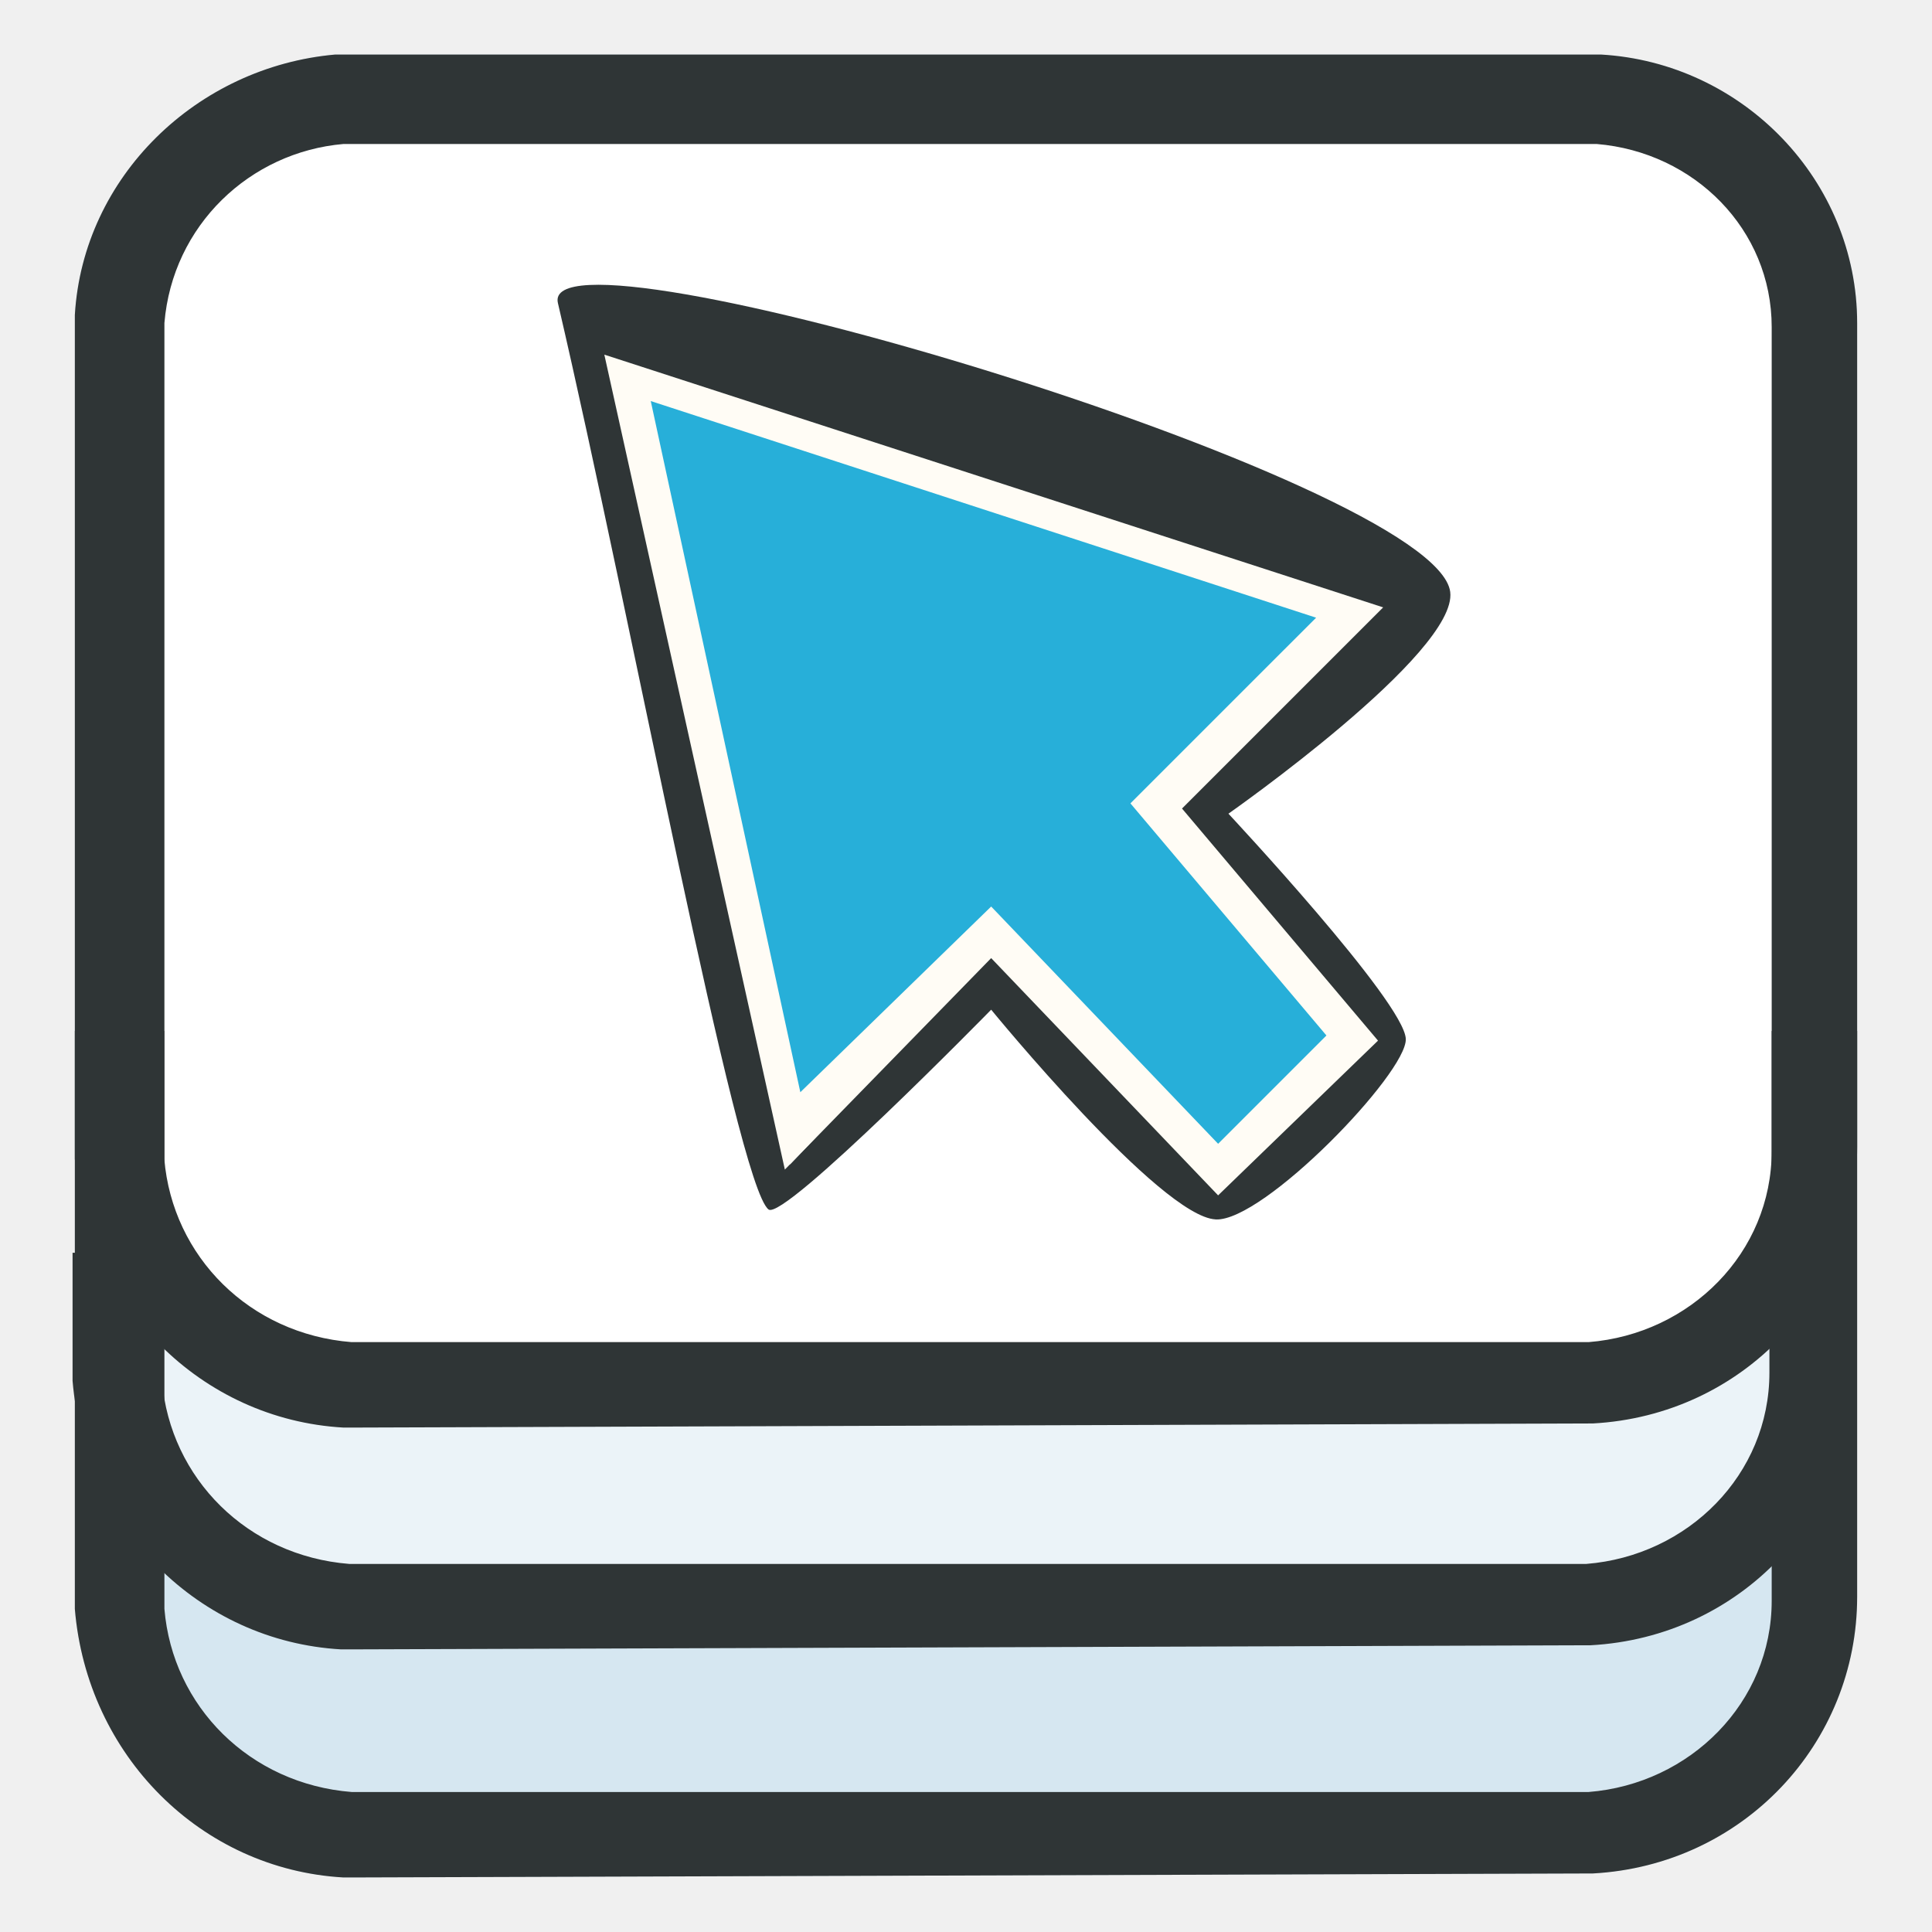
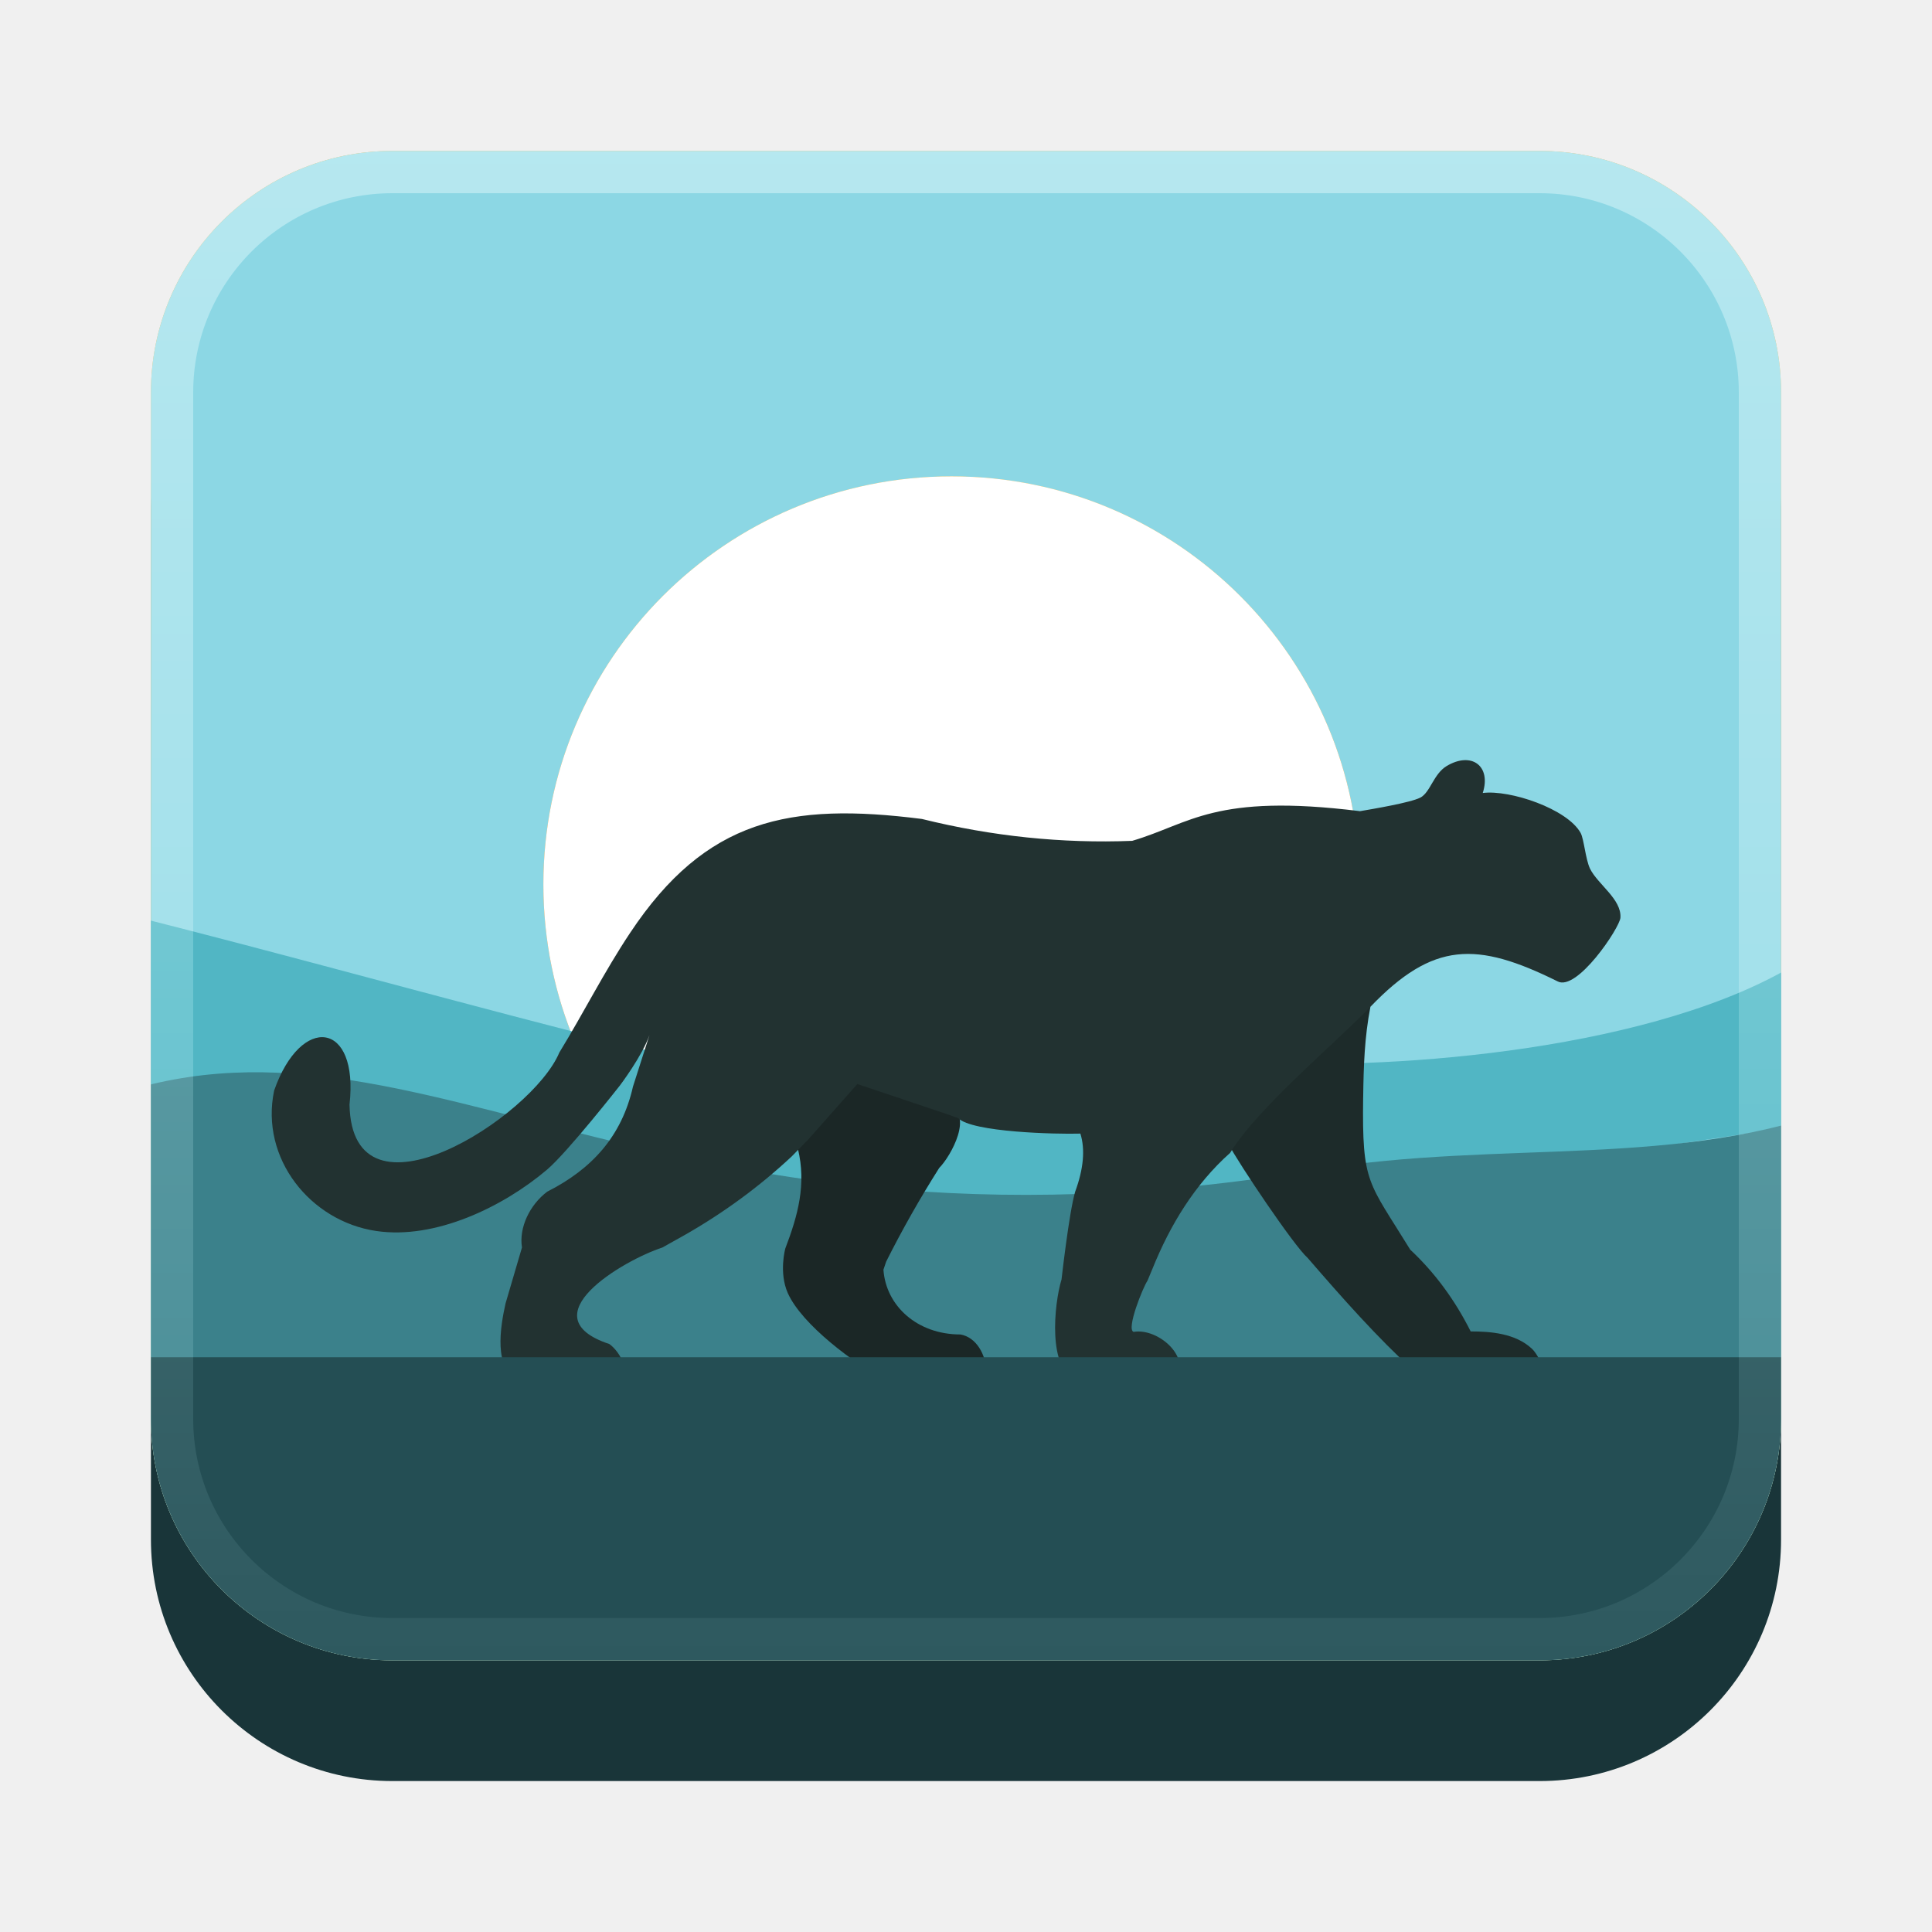
- <svg xmlns="http://www.w3.org/2000/svg" width="64" height="64" viewBox="0 0 16.933 16.933" version="1.1" id="svg1" xml:space="preserve">
-   <defs id="defs1">
-     <linearGradient id="SVGID_00000129901450951144020920000007753056098303935627_" gradientUnits="userSpaceOnUse" x1="-434.028" y1="-74.135" x2="-434.028" y2="-49.801" gradientTransform="matrix(1,0,0,-1,147.1189,-149.07)">
-       <stop offset="0" style="stop-color:#27AFD9" id="stop80" />
-       <stop offset="1" style="stop-color:#42BDD9" id="stop81" />
+ <svg xmlns="http://www.w3.org/2000/svg" fill="none" viewBox="0 0 64 64">
+   <rect x="5" y="9" width="54" height="50" rx="8" fill="#193539" />
+   <rect x="5" y="5" width="54" height="50" rx="8" fill="url(#d)" />
+   <rect x="5" y="5" width="54" height="50" rx="8" fill="#8CD7E4" />
+   <mask id="e" x="5" y="5" width="54" height="50" style="mask-type:alpha" maskUnits="userSpaceOnUse">
+     <rect x="5" y="5" width="54" height="50" rx="8" fill="url(#c)" />
+   </mask>
+   <g mask="url(#e)">
+     <circle cx="31.52" cy="29.3" r="13.52" fill="url(#b)" />
+     <circle cx="31.52" cy="29.3" r="13.52" fill="#fff" />
+     <path d="m31.73 36.59c-3.024 0.648-20.88-4.77-29.43-6.75l-3.78 6.75c7.47 0.36 23.436 1.512 27.54 3.24s25.83-1.26 36.18-2.97c0.81-3.24 1.728-9.018-1.08-6.21-3.51 3.51-12.15 4.59-17.55 4.59s-8.1 0.54-11.88 1.35z" fill="#51B6C4" />
+     <path d="m61.16 36.59c-5.4 2.16-11.477 1.148-17.55 2.16-22.68 3.78-30.429-6.836-41.31-1.89l-3.78 8.37c7.47 0.36 23.436 1.512 27.54 3.24s25.83-1.26 36.18-2.97l0.008-0.032c0.814-3.255 2.587-10.348-1.088-8.878z" fill="#3B818B" />
+     <path d="m45.156 36.356c-0.038 2.871 0.163 2.765 1.56 5.041 0.807 0.754 1.474 1.656 2.002 2.708 0.658 0 1.479 0.062 2.026 0.571 0.23 0.216 0.557 0.879 0.173 1.042h-3.481l-0.542-0.25c-1.3-1.188-2.43-2.474-3.572-3.793-0.464-0.412-2.279-3.115-2.624-3.773l0.137-0.111 0.13-0.432c1.407-1.229 2.708-2.554 3.995-3.903l0.437-0.106c-0.197 1.018-0.226 1.968-0.24 3.001v0.005z" fill="#1D2B2A" />
+     <path d="m31.113 38.689c-0.639 1.008-1.224 2.041-1.757 3.102l-0.091 0.269c0.082 1.191 1.111 2.146 2.55 2.146 0.514 0.086 0.859 0.659 0.859 1.268 0.067 0.365-0.182 0.23-0.413 0.24-0.975 0.038-1.968 0-2.948 0-0.999-0.538-2.746-1.824-3.217-2.881-0.301-0.683-0.082-1.474-0.082-1.474 0.422-1.109 0.701-2.127 0.418-3.303l-0.137-0.153 2.024-2.253c1.037 0.293 2.031 0.682 3.068 0.979 0.905 0.25 0.104 1.686-0.274 2.06z" fill="#1B2726" />
+     <path d="m45.036 26.874c0.447-0.077 1.68-0.283 2.012-0.451 0.331-0.168 0.437-0.783 0.874-1.047 0.826-0.494 1.484 0 1.196 0.893 0.907-0.115 2.799 0.528 3.241 1.32 0.111 0.197 0.163 0.874 0.312 1.186 0.255 0.519 1.047 1.008 1.008 1.623-0.019 0.331-1.445 2.468-2.088 2.108-2.674-1.325-4.115-1.32-6.194 0.845-1.139 1.185-3.738 3.352-4.648 4.84-1.171 1.042-1.988 2.391-2.569 3.831l-0.168 0.403c-0.149 0.216-0.711 1.608-0.461 1.695 0.84-0.139 1.959 0.893 1.359 1.594-1.08 0-2.16 0.01-3.241 0-0.975-0.312-0.754-2.516-0.504-3.332 0 0 0.248-2.212 0.451-2.905 0.279-0.758 0.336-1.402 0.173-1.925-0.802 0.024-3.587-0.043-4.052-0.514l-0.389-0.139-2.948-0.989-1.618 1.829-0.557 0.571c-1.08 1.008-2.276 1.882-3.562 2.612l-0.72 0.403c-1.306 0.427-4.475 2.295-1.757 3.198 0.365 0.259 0.768 1.018 0.24 1.186h-3.241c-0.85-0.336-0.61-1.767-0.437-2.535l0.543-1.849c-0.105-0.666 0.26-1.413 0.835-1.849 1.479-0.749 2.468-1.829 2.842-3.481l0.547-1.709c-0.238 0.693-0.979 1.671-0.979 1.671s-1.724 2.199-2.41 2.785c-1.46 1.24-3.712 2.327-5.665 2.036-2.176-0.321-3.852-2.401-3.38-4.652 0.89-2.544 2.811-2.304 2.497 0.466 0.082 4.23 6.054 0.427 6.952-1.728 0.803-1.311 1.487-2.677 2.343-3.961 2.511-3.779 5.277-4.331 9.665-3.774 2.324 0.576 4.648 0.816 6.967 0.725 1.925-0.565 2.715-1.584 7.538-0.984l-0.005 0.005z" fill="#223231" />
+     <rect x="-1.48" y="44.96" width="66.42" height="15.66" fill="#244E54" />
+   </g>
+   <rect x="5.7" y="5.7" width="52.6" height="48.6" rx="7.3" stroke="url(#a)" stroke-width="1.4" style="mix-blend-mode:soft-light" />
+   <defs>
+     <linearGradient id="d" x1="32" x2="32" y1="5" y2="32" gradientUnits="userSpaceOnUse">
+       <stop stop-color="#FFBB47" offset="0" />
+       <stop stop-color="#FFE98C" offset="1" />
+     </linearGradient>
+     <linearGradient id="c" x1="4.293" x2="62.355" y1="54.994" y2="43.794" gradientUnits="userSpaceOnUse">
+       <stop stop-color="#3C7881" offset="0" />
+       <stop stop-color="#0F4148" offset="1" />
+     </linearGradient>
+     <linearGradient id="b" x1="31.52" x2="31.52" y1="15.78" y2="42.82" gradientUnits="userSpaceOnUse">
+       <stop stop-color="#F2B33E" offset="0" />
+       <stop stop-color="#E27C2A" offset="1" />
+     </linearGradient>
+     <linearGradient id="a" x1="32" x2="32" y1="1" y2="61" gradientUnits="userSpaceOnUse">
+       <stop stop-color="#fff" stop-opacity=".9" offset="0" />
+       <stop stop-color="#fff" stop-opacity=".1" offset="1" />
    </linearGradient>
  </defs>
-   <g id="layer1">
-     <path class="st10" d="m 3.081,16.455 h -0.071 C 1.762,16.384 0.763,15.386 0.656,14.102 V 14.03 2.832 2.76 C 0.728,1.548 1.726,0.585 2.939,0.478 h 0.071 11.02 c 1.248,0.071 2.247,1.106 2.247,2.354 v 11.163 c 0,1.284 -0.999,2.354 -2.318,2.425 h -0.036 z" id="path2" style="fill:#d6e7f1;fill-opacity:1;stroke-width:0.357" />
-     <path class="st10" d="m 3.441,14.411 h -0.067 c -1.165,-0.055 -2.097,-0.826 -2.197,-1.818 v -0.055 -8.65 -0.055 c 0.067,-0.937 0.998,-1.68 2.13,-1.763 h 0.067 10.284 c 1.165,0.055 2.097,0.854 2.097,1.818 v 8.623 c 0,0.992 -0.932,1.818 -2.163,1.873 h -0.033 z" id="path19" style="fill:#ebf3f8;fill-opacity:1;stroke-width:0.357" />
-     <path class="st10" d="m 3.441,11.868 h -0.067 C 2.21,11.82 1.278,11.141 1.178,10.269 V 10.22 2.611 2.562 c 0.067,-0.824 0.998,-1.478 2.13,-1.551 h 0.067 10.284 c 1.165,0.048 2.097,0.751 2.097,1.599 v 7.585 c 0,0.872 -0.932,1.599 -2.163,1.648 h -0.033 z" id="path20" style="fill:#ffffff;fill-opacity:1;stroke-width:0.357" />
-     <path class="st2" d="m 3.081,16.455 h -0.071 C 1.762,16.384 0.763,15.386 0.656,14.102 V 14.03 2.832 2.76 C 0.728,1.548 1.726,0.585 2.939,0.478 h 0.071 11.02 c 1.248,0.071 2.247,1.106 2.247,2.354 v 11.163 c 0,1.284 -0.999,2.354 -2.318,2.425 h -0.036 z m 0,-0.749 H 13.923 c 0.892,-0.071 1.605,-0.785 1.605,-1.676 V 2.867 c 0,-0.856 -0.678,-1.534 -1.534,-1.605 H 13.959 3.01 c -0.82,0.071 -1.498,0.713 -1.569,1.569 v 0.036 11.234 c 0.071,0.856 0.749,1.534 1.641,1.605 z" id="path11" style="fill:#2f3536;stroke-width:0.357" />
-     <path id="path17" style="fill:#2f3536;stroke-width:0.357" class="st2" d="M 16.257,10.98 H 15.508 v 1.051 c 0,0.892 -0.713,1.605 -1.605,1.676 H 3.061 c -0.892,-0.071 -1.569,-0.749 -1.641,-1.605 V 10.98 H 0.636 v 1.051 0.071 c 0.107,1.284 1.106,2.283 2.354,2.354 h 0.071 l 10.842,-0.036 h 0.036 c 1.32,-0.071 2.318,-1.141 2.318,-2.425 z" />
-     <path id="path18" style="fill:#2f3536;stroke-width:0.357" class="st2" d="m 16.277,9.036 h -0.749 v 1.051 c 0,0.892 -0.713,1.605 -1.605,1.676 H 3.081 c -0.892,-0.071 -1.569,-0.749 -1.641,-1.605 V 9.036 H 0.656 v 1.051 0.071 c 0.107,1.284 1.106,2.283 2.354,2.354 h 0.071 l 10.842,-0.036 h 0.036 c 1.32,-0.071 2.318,-1.141 2.318,-2.425 z" />
-     <g id="g92" transform="matrix(0.452059,0,0,0.452059,27.26672,32.17563)" style="stroke:#000000;stroke-width:0;stroke-linejoin:round;stroke-dasharray:none;stroke-opacity:1">
-       <g id="g90" style="stroke:#000000;stroke-width:0;stroke-linejoin:round;stroke-dasharray:none;stroke-opacity:1">
-         <path class="st2" d="M -36.747,-47.534 C -37.817,-47.584 -41.1,-51.6 -41.1,-51.6 c 0,0 -4.021,4.107 -4.317,3.873 -0.623,-0.493 -2.672,-11.524 -4.083,-17.573 -0.409,-1.751 17.023,3.442 17.3,5.6 0.152,1.183 -4.3,4.3 -4.3,4.3 0,0 3.417,3.656 3.439,4.369 0.02,0.661 -2.756,3.542 -3.686,3.498 z M -41.1,-52.7 l 4.4,4.6 3,-3 -3.8,-4.4 3.9,-3.9 -14.8,-4.8 3.4,15.6 z" id="path90" style="fill:#2f3536;stroke:#000000;stroke-width:0;stroke-linejoin:round;stroke-dasharray:none;stroke-opacity:1" />
-       </g>
-       <g id="g91" style="stroke:#000000;stroke-width:0;stroke-linejoin:round;stroke-dasharray:none;stroke-opacity:1">
-         <polygon class="st21" points="-37.9,-55.5 -34.1,-59.2 -48.1,-63.8 -44.9,-49.2 -41.1,-53.1 -36.7,-48.5 -34.1,-51 " id="polygon90" style="fill:#27afd9;stroke:#000000;stroke-width:0;stroke-linejoin:round;stroke-dasharray:none;stroke-opacity:1" />
-         <path class="st22" d="m -36.7,-48 -4.4,-4.6 -4,4.1 -3.5,-15.8 15.1,4.9 -3.9,3.9 3.8,4.5 z m -4.4,-5.6 4.4,4.6 2.1,-2.1 -3.8,-4.5 3.6,-3.6 -12.9,-4.2 2.9,13.4 z" id="path91" style="fill:#fffcf5;stroke:#000000;stroke-width:0;stroke-linejoin:round;stroke-dasharray:none;stroke-opacity:1" />
-       </g>
-     </g>
-   </g>
</svg>
